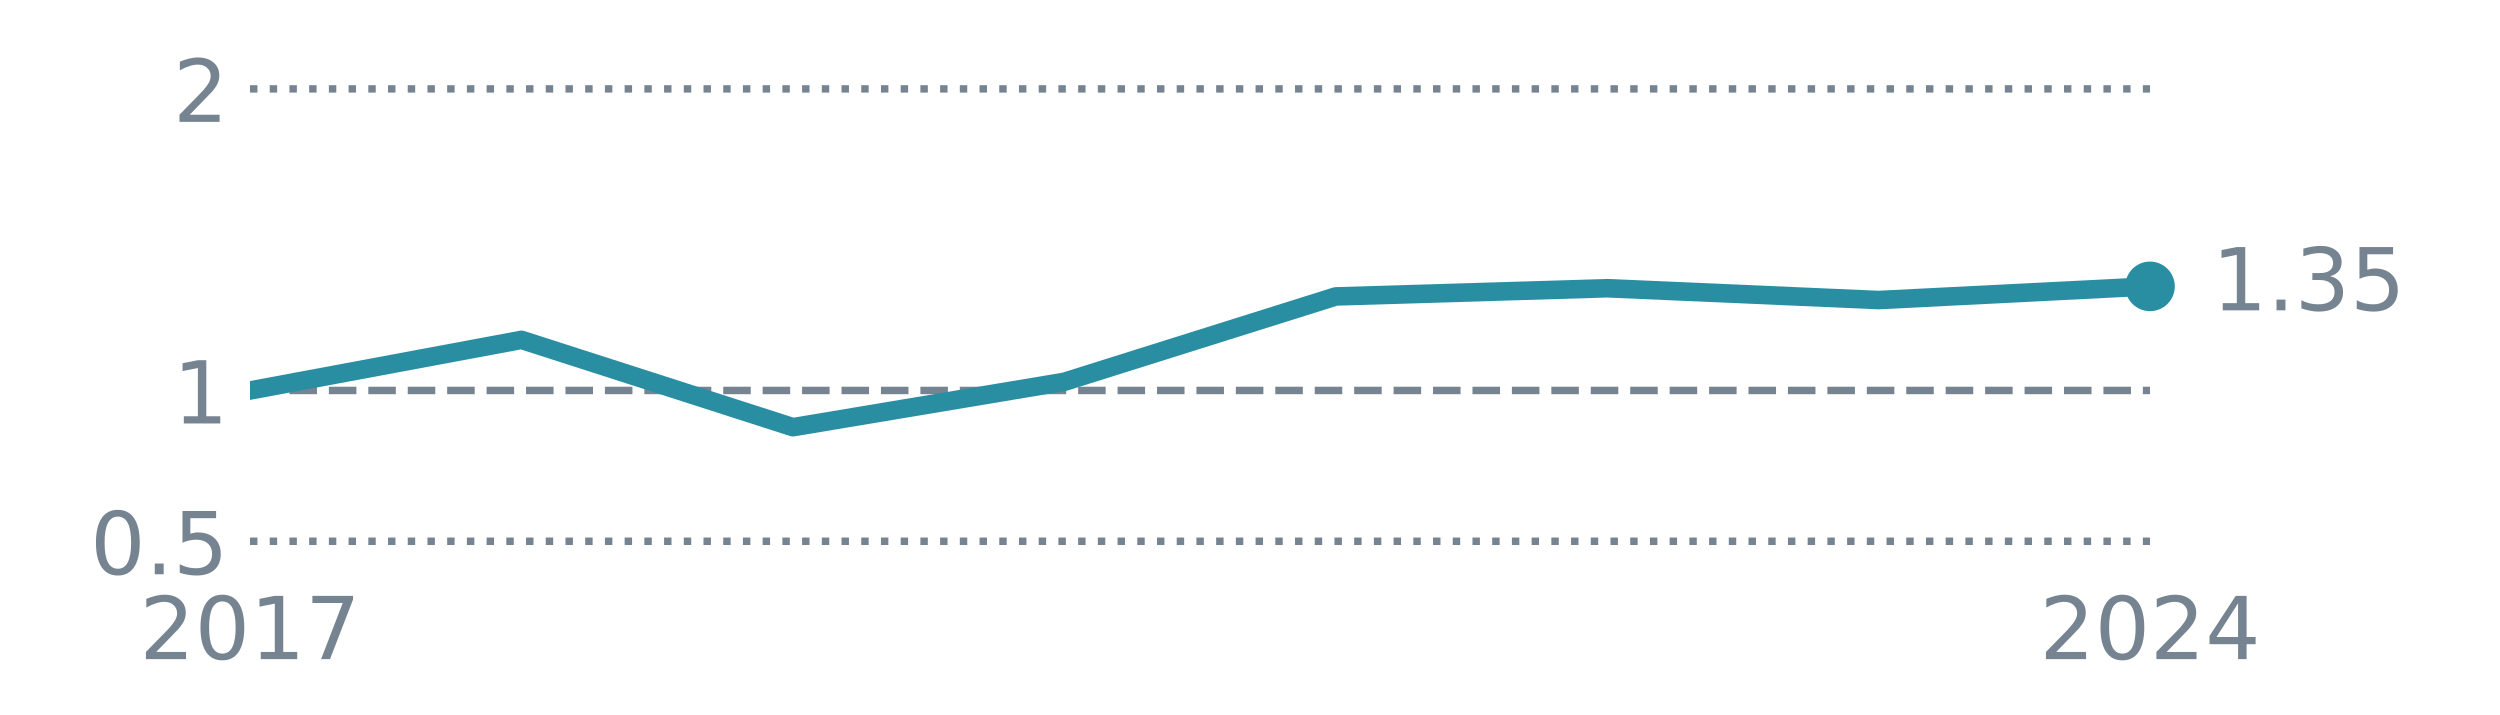
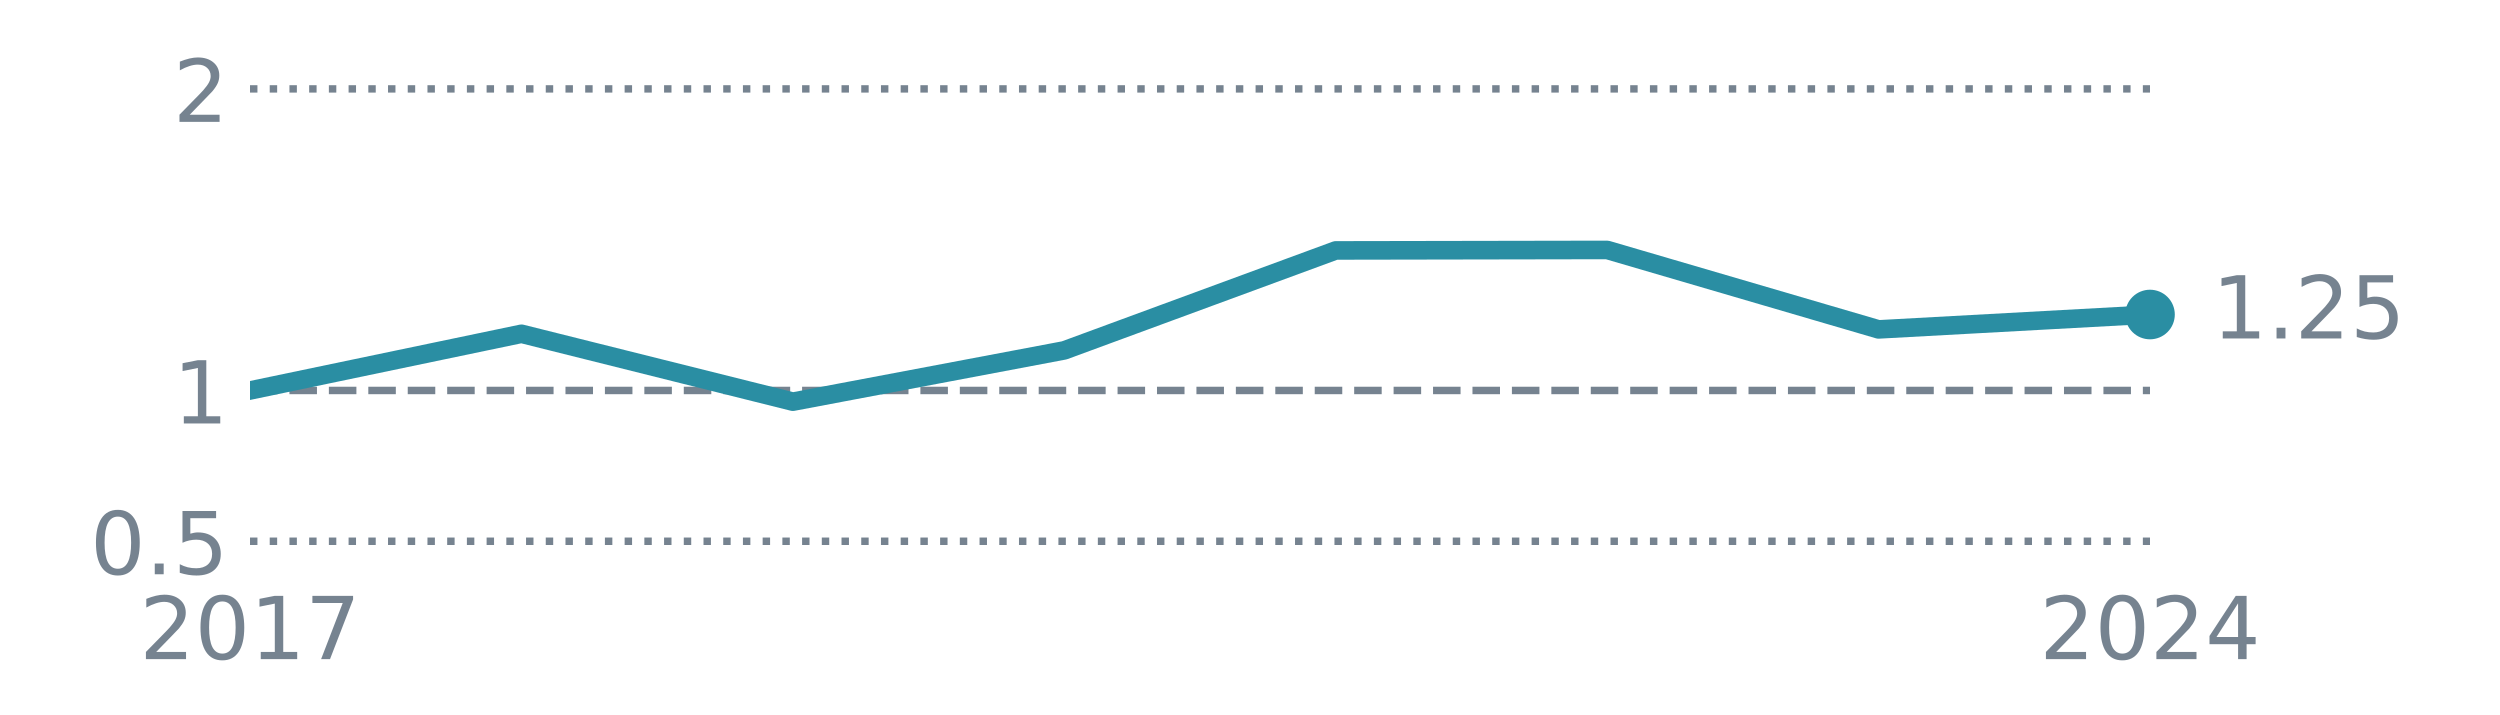
<svg xmlns="http://www.w3.org/2000/svg" xmlns:xlink="http://www.w3.org/1999/xlink" width="403.2pt" height="115.2pt" viewBox="0 0 403.2 115.2" version="1.1">
  <defs>
    <style type="text/css">*{stroke-linejoin: round; stroke-linecap: butt}</style>
  </defs>
  <g id="figure_1">
    <g id="patch_1">
      <path d="M 0 115.2  L 403.2 115.2  L 403.2 0  L 0 0  L 0 115.2  z " style="fill: none" />
    </g>
    <g id="axes_1">
      <g id="patch_2">
        <path d="M 40.32 92.16  L 346.752 92.16  L 346.752 4.608  L 40.32 4.608  L 40.32 92.16  z " style="fill: none" />
      </g>
      <g id="matplotlib.axis_1">
        <g id="xtick_1">
          <g id="line2d_1" />
          <g id="text_1">
            <text style="font-size: 14px; font-family: 'DejaVu Sans', 'Bitstream Vera Sans', 'Computer Modern Sans Serif', 'Lucida Grande', 'Verdana', 'Geneva', 'Lucid', 'Arial', 'Helvetica', 'Avant Garde', sans-serif; text-anchor: middle; fill: #768390" x="40.32" y="106.298" transform="rotate(-0 40.32 106.2978)">2017</text>
          </g>
        </g>
        <g id="xtick_2">
          <g id="line2d_2" />
          <g id="text_2">
            <text style="font-size: 14px; font-family: 'DejaVu Sans', 'Bitstream Vera Sans', 'Computer Modern Sans Serif', 'Lucida Grande', 'Verdana', 'Geneva', 'Lucid', 'Arial', 'Helvetica', 'Avant Garde', sans-serif; text-anchor: middle; fill: #768390" x="346.752" y="106.298" transform="rotate(-0 346.752 106.2978)">2024</text>
          </g>
        </g>
      </g>
      <g id="matplotlib.axis_2">
        <g id="ytick_1">
          <g id="line2d_3" />
          <g id="text_3">
            <text style="font-size: 14px; font-family: 'DejaVu Sans', 'Bitstream Vera Sans', 'Computer Modern Sans Serif', 'Lucida Grande', 'Verdana', 'Geneva', 'Lucid', 'Arial', 'Helvetica', 'Avant Garde', sans-serif; text-anchor: end; fill: #768390" x="36.82" y="92.615" transform="rotate(-0 36.82 92.61491)">0.5</text>
          </g>
        </g>
        <g id="ytick_2">
          <g id="line2d_4" />
          <g id="text_4">
            <text style="font-size: 14px; font-family: 'DejaVu Sans', 'Bitstream Vera Sans', 'Computer Modern Sans Serif', 'Lucida Grande', 'Verdana', 'Geneva', 'Lucid', 'Arial', 'Helvetica', 'Avant Garde', sans-serif; text-anchor: end; fill: #768390" x="36.82" y="68.295" transform="rotate(-0 36.82 68.29491)">1</text>
          </g>
        </g>
        <g id="ytick_3">
          <g id="line2d_5" />
          <g id="text_5">
            <text style="font-size: 14px; font-family: 'DejaVu Sans', 'Bitstream Vera Sans', 'Computer Modern Sans Serif', 'Lucida Grande', 'Verdana', 'Geneva', 'Lucid', 'Arial', 'Helvetica', 'Avant Garde', sans-serif; text-anchor: end; fill: #768390" x="36.82" y="19.655" transform="rotate(-0 36.82 19.65491)">2</text>
          </g>
        </g>
      </g>
      <g id="line2d_6">
        <path d="M 40.32 62.976  L 346.752 62.976  " clip-path="url(#p5a0b909927)" style="fill: none; stroke-dasharray: 4.44,1.92; stroke-dashoffset: 0; stroke: #768390; stroke-width: 1.2" />
      </g>
      <g id="line2d_7">
        <path d="M 40.32 87.296  L 346.752 87.296  " clip-path="url(#p5a0b909927)" style="fill: none; stroke-dasharray: 1.2,1.98; stroke-dashoffset: 0; stroke: #768390; stroke-width: 1.2" />
      </g>
      <g id="line2d_8">
        <path d="M 40.32 14.336  L 346.752 14.336  " clip-path="url(#p5a0b909927)" style="fill: none; stroke-dasharray: 1.2,1.98; stroke-dashoffset: 0; stroke: #768390; stroke-width: 1.2" />
      </g>
      <g id="line2d_9">
-         <path d="M 40.32 62.976  L 84.096 54.814  L 127.872 68.896  L 171.648 61.577  L 215.424 47.809  L 259.2 46.485  L 302.976 48.392  L 346.752 46.186  " clip-path="url(#p5a0b909927)" style="fill: none; stroke: #2a8ea3; stroke-width: 3; stroke-linecap: square" />
+         <path d="M 40.32 62.976  L 84.096 53.833  L 127.872 64.781  L 171.648 56.507  L 215.424 40.39  L 259.2 40.309  L 302.976 53.124  L 346.752 50.726  " clip-path="url(#p5a0b909927)" style="fill: none; stroke: #2a8ea3; stroke-width: 3; stroke-linecap: square" />
      </g>
      <g id="line2d_10">
        <defs>
          <path id="m519be2aa25" d="M 0 3.5  C 0.928 3.5 1.819 3.131 2.475 2.475  C 3.131 1.819 3.5 0.928 3.5 0  C 3.5 -0.928 3.131 -1.819 2.475 -2.475  C 1.819 -3.131 0.928 -3.5 0 -3.5  C -0.928 -3.5 -1.819 -3.131 -2.475 -2.475  C -3.131 -1.819 -3.5 -0.928 -3.5 0  C -3.5 0.928 -3.131 1.819 -2.475 2.475  C -1.819 3.131 -0.928 3.5 0 3.5  z " style="stroke: #2a8ea3" />
        </defs>
        <g>
-           <use xlink:href="#m519be2aa25" x="346.752" y="46.186" style="fill: #2a8ea3; stroke: #2a8ea3" />
+           <use xlink:href="#m519be2aa25" x="346.752" y="50.726" style="fill: #2a8ea3; stroke: #2a8ea3" />
        </g>
      </g>
      <g id="text_6">
-         <text style="font-size: 14px; font-family: 'DejaVu Sans', 'Bitstream Vera Sans', 'Computer Modern Sans Serif', 'Lucida Grande', 'Verdana', 'Geneva', 'Lucid', 'Arial', 'Helvetica', 'Avant Garde', sans-serif; text-anchor: start; fill: #768390" x="356.752" y="50.049" transform="rotate(-0 356.752 50.04931)">1.35</text>
+         <text style="font-size: 14px; font-family: 'DejaVu Sans', 'Bitstream Vera Sans', 'Computer Modern Sans Serif', 'Lucida Grande', 'Verdana', 'Geneva', 'Lucid', 'Arial', 'Helvetica', 'Avant Garde', sans-serif; text-anchor: start; fill: #768390" x="356.752" y="54.589" transform="rotate(-0 356.752 54.58916)">1.25</text>
      </g>
    </g>
  </g>
  <defs>
    <clipPath id="p5a0b909927">
      <rect x="40.32" y="4.608" width="306.432" height="87.552" />
    </clipPath>
  </defs>
</svg>
